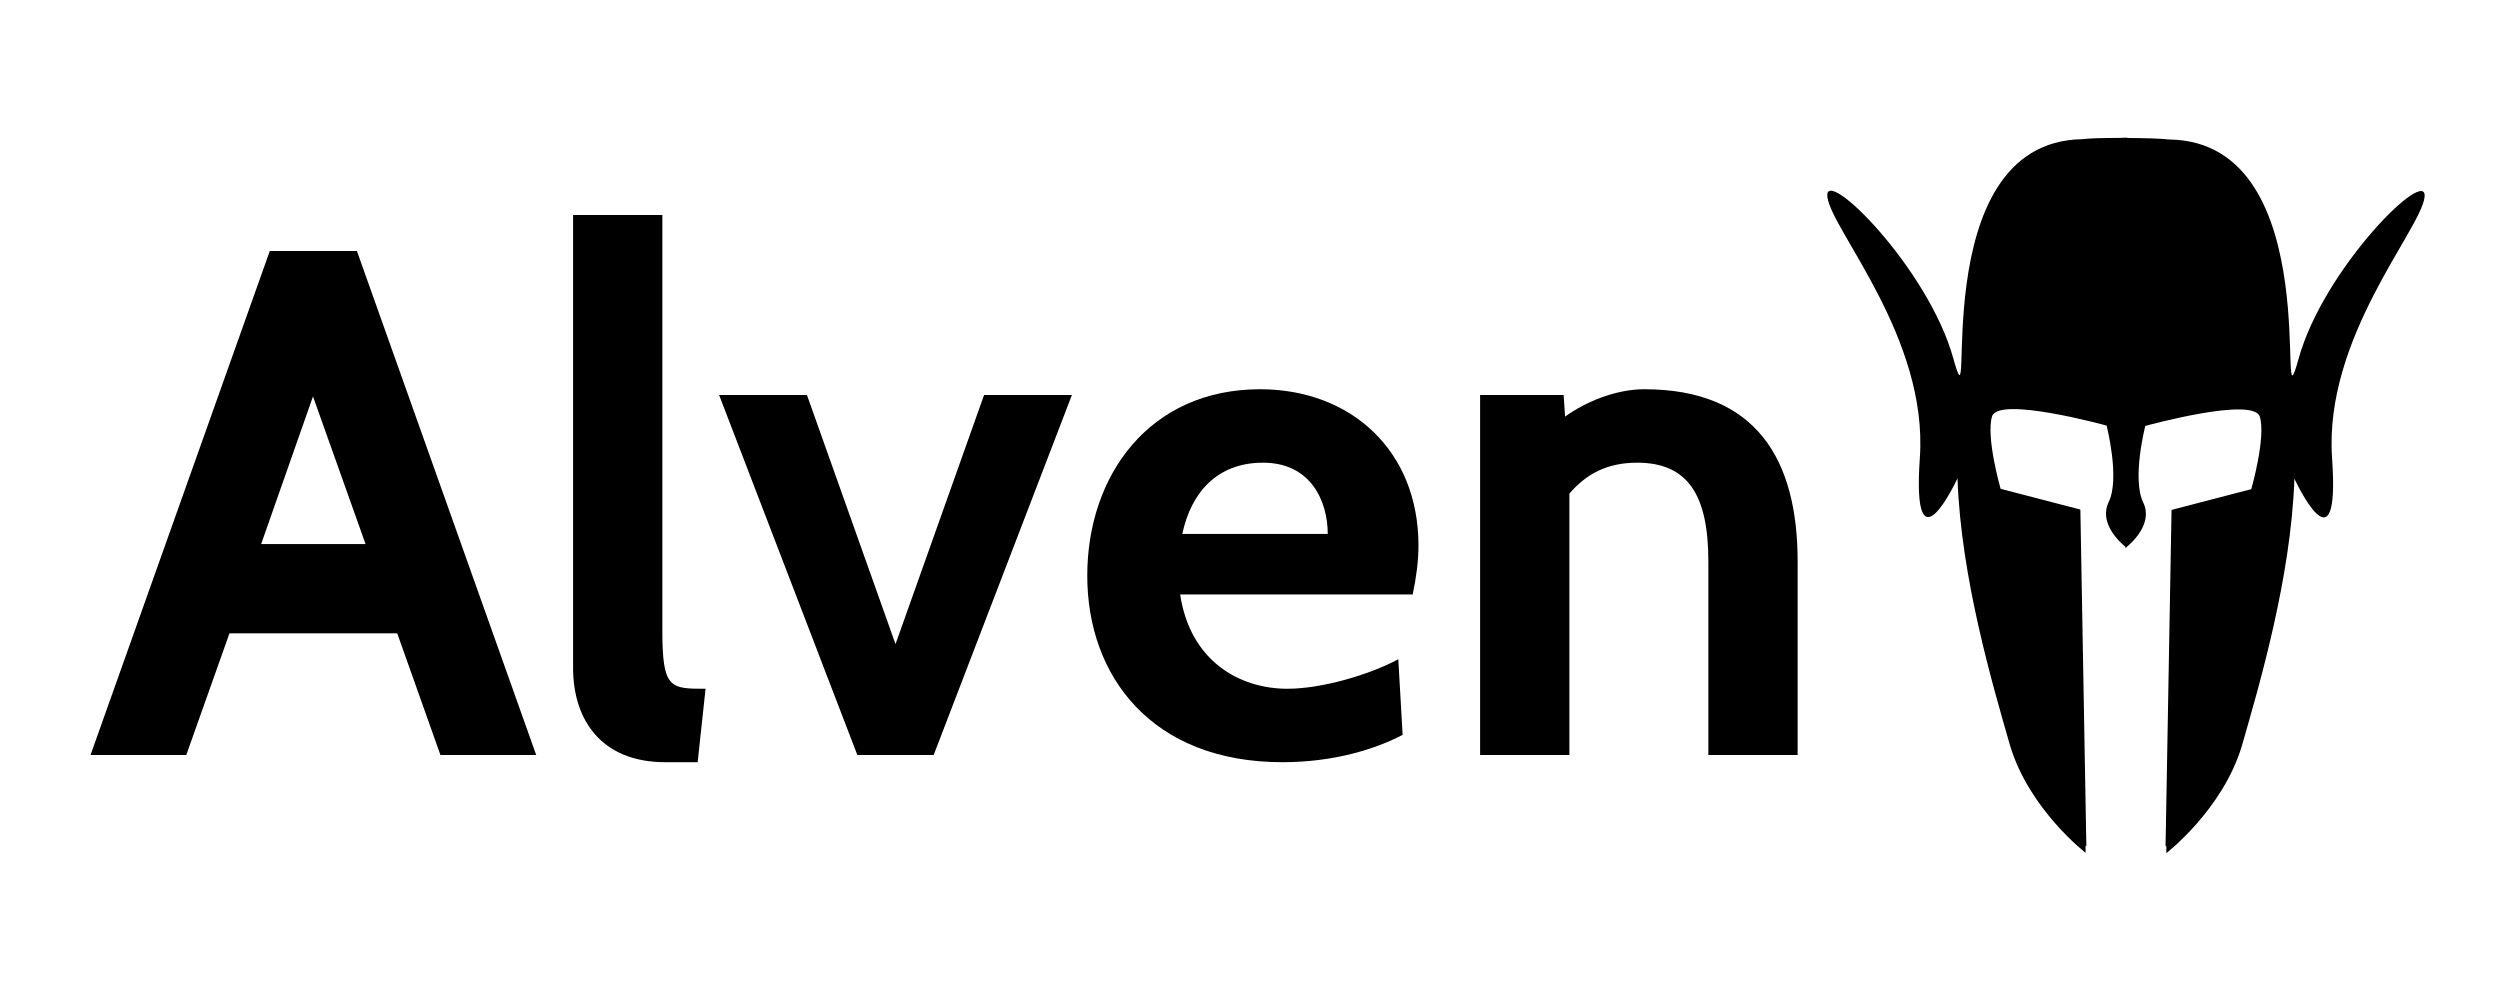
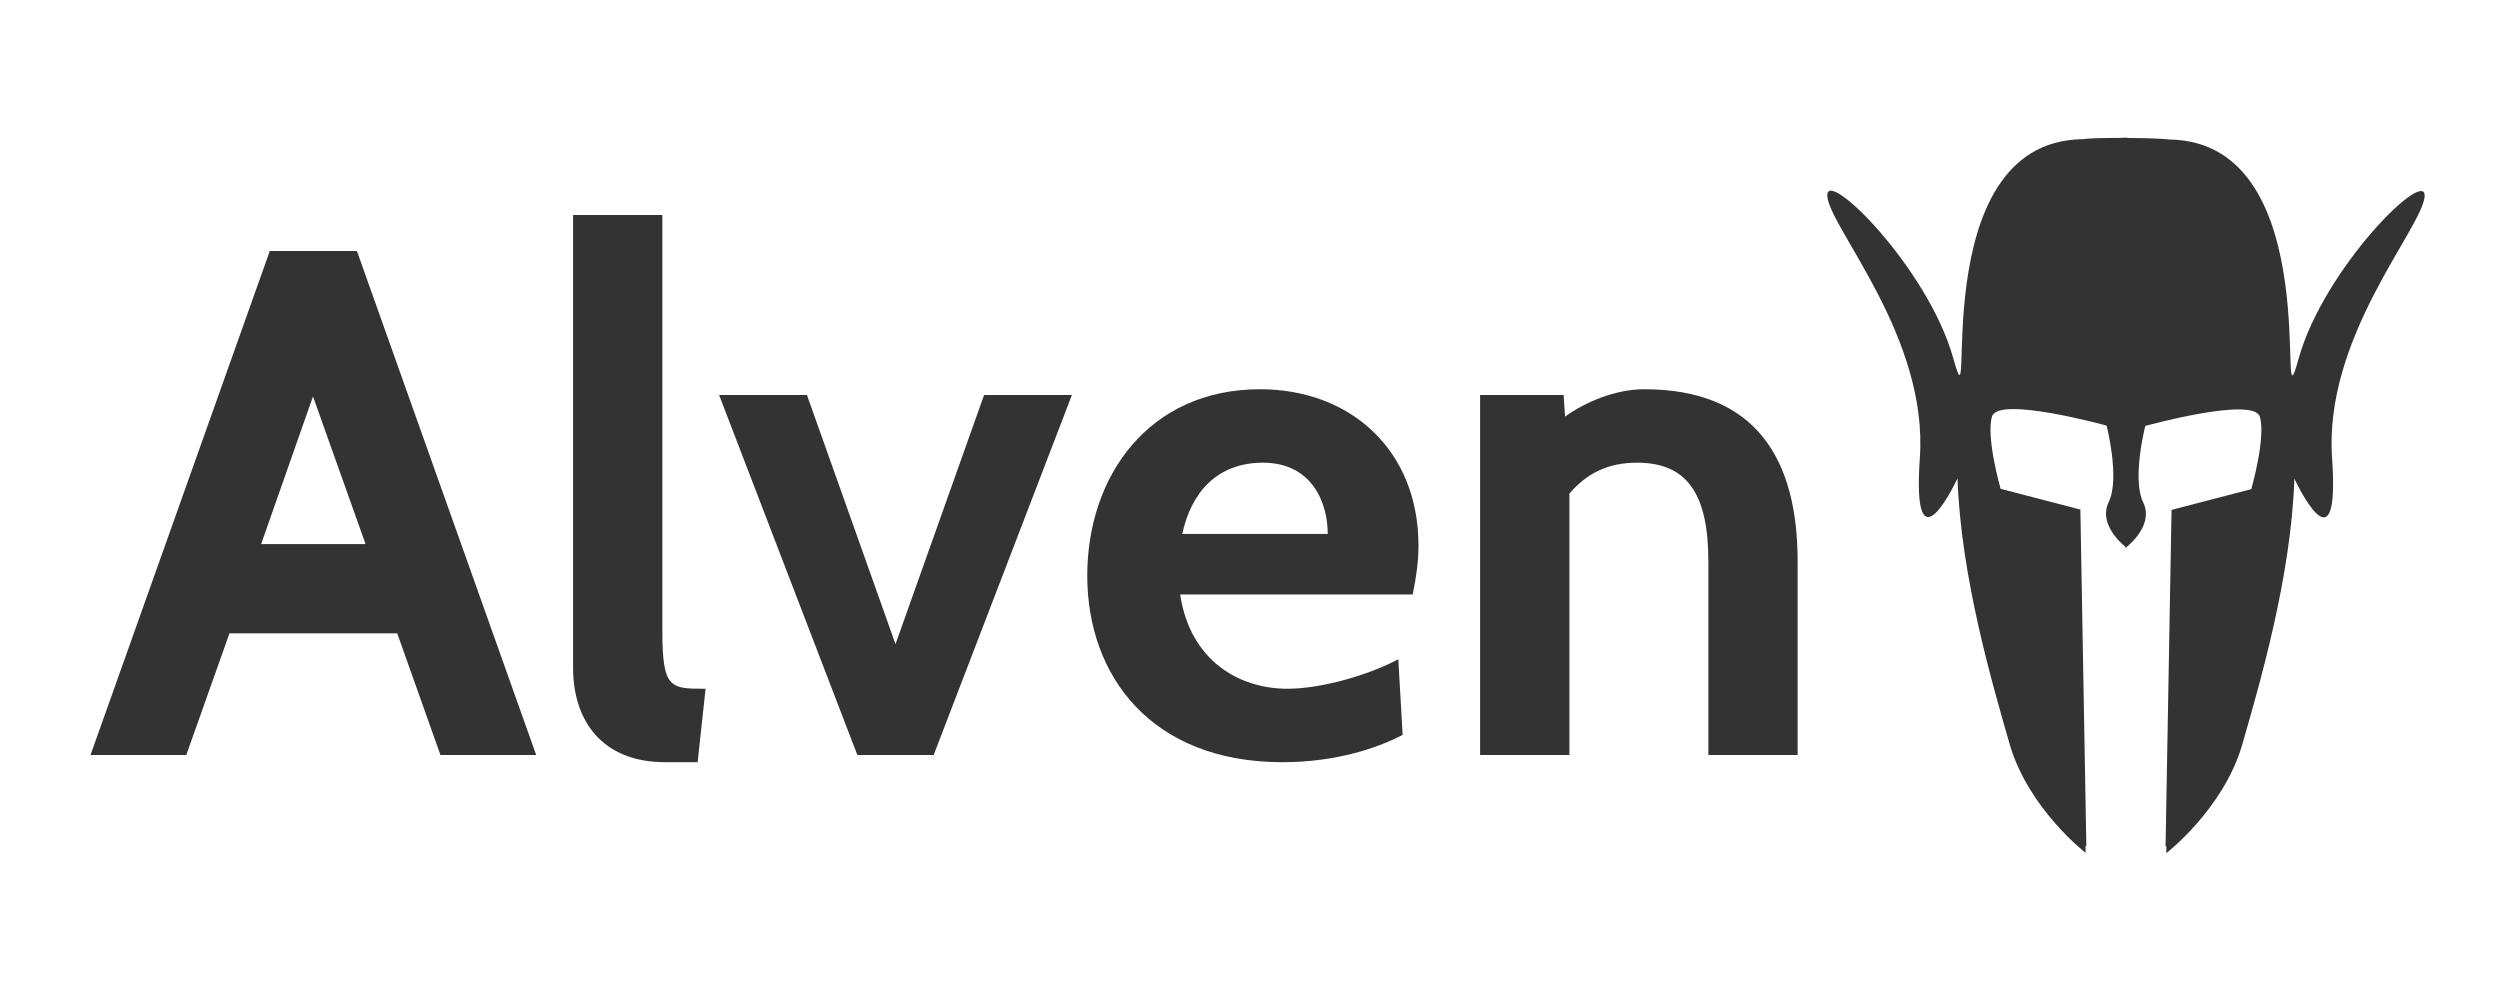
<svg xmlns="http://www.w3.org/2000/svg" width="500" height="200" id="svg3837" version="1.1">
  <defs id="defs3839" />
  <g id="layer3" transform="translate(-37.68671,28.25318)">
    <g transform="translate(-239.6425,-598.2777)" style="font-size:40px;font-style:normal;font-weight:normal;line-height:125%;letter-spacing:0px;word-spacing:0px;fill:#000000;fill-opacity:1;stroke:none;font-family:Sans" id="flowRoot3867">
-       <path d="m 384.568,721.025 -35.856,-100.8 -17.424,0 -35.856,100.8 19.152,0 8.64,-24.336 33.552,0 8.64,24.336 19.152,0 m -34.128,-42.192 -20.88,0 10.368,-29.52 10.512,29.52" style="font-size:144px;font-variant:normal;font-weight:bold;font-stretch:normal;font-family:Cabin;-inkscape-font-specification:Cabin Bold" id="path3081" />
-       <path d="m 418.442,707.777 c -7.056,0 -8.64,-10e-6 -8.64,-11.52 l 0,-83.232 -17.856,0 0,90.576 c 0,10.368 5.616,18.864 18.432,18.864 l 6.48,0 1.584,-14.688" style="font-size:144px;font-variant:normal;font-weight:bold;font-stretch:normal;font-family:Cabin;-inkscape-font-specification:Cabin Bold" id="path3083" />
-       <path d="m 491.711,649.025 -17.568,0 -17.712,49.824 -17.712,-49.824 -17.568,0 27.648,72 15.264,0 27.648,-72" style="font-size:144px;font-variant:normal;font-weight:bold;font-stretch:normal;font-family:Cabin;-inkscape-font-specification:Cabin Bold" id="path3085" />
-       <path d="m 559.87,688.913 c 0.72,-3.456 1.152,-6.624 1.152,-9.792 0,-19.008 -13.536,-31.248 -31.68,-31.248 -22.176,0 -34.56,17.28 -34.56,37.296 0,20.16 12.96,37.296 39.024,37.296 10.224,0 18.576,-2.592 24.048,-5.472 l -0.864,-15.12 c -5.904,3.168 -15.408,5.904 -22.176,5.904 -9.504,0 -19.44,-5.472 -21.456,-18.864 l 46.512,0 m -29.952,-26.352 c 9.648,0 12.96,7.776 12.96,14.256 l -29.088,0 c 1.728,-8.208 6.912,-14.256 16.128,-14.256" style="font-size:144px;font-variant:normal;font-weight:bold;font-stretch:normal;font-family:Cabin;-inkscape-font-specification:Cabin Bold" id="path3087" />
-       <path d="m 636.856,721.025 0,-38.736 c 0,-20.304 -8.208,-34.416 -30.672,-34.416 -5.616,0 -11.664,2.448 -15.84,5.472 l -0.288,-4.32 -16.704,0 0,72 17.856,0 0,-52.272 c 3.312,-3.888 7.488,-6.192 13.536,-6.192 10.08,0 14.256,6.336 14.256,19.728 l 0,38.736 17.856,0" style="font-size:144px;font-variant:normal;font-weight:bold;font-stretch:normal;font-family:Cabin;-inkscape-font-specification:Cabin Bold" id="path3089" />
+       <path d="m 384.568,721.025 -35.856,-100.8 -17.424,0 -35.856,100.8 19.152,0 8.64,-24.336 33.552,0 8.64,24.336 19.152,0 m -34.128,-42.192 -20.88,0 10.368,-29.52 10.512,29.52" style="font-size:144px;font-variant:normal;font-weight:bold;font-stretch:normal;font-family:Cabin;-inkscape-font-specification:Cabin Bold;fill:#333333;fill-opacity:1" id="path3081" />
+       <path d="m 418.442,707.777 c -7.056,0 -8.64,-10e-6 -8.64,-11.52 l 0,-83.232 -17.856,0 0,90.576 c 0,10.368 5.616,18.864 18.432,18.864 l 6.48,0 1.584,-14.688" style="font-size:144px;font-variant:normal;font-weight:bold;font-stretch:normal;font-family:Cabin;-inkscape-font-specification:Cabin Bold;fill:#333333;fill-opacity:1" id="path3083" />
+       <path d="m 491.711,649.025 -17.568,0 -17.712,49.824 -17.712,-49.824 -17.568,0 27.648,72 15.264,0 27.648,-72" style="font-size:144px;font-variant:normal;font-weight:bold;font-stretch:normal;font-family:Cabin;-inkscape-font-specification:Cabin Bold;fill:#333333;fill-opacity:1" id="path3085" />
+       <path d="m 559.87,688.913 c 0.72,-3.456 1.152,-6.624 1.152,-9.792 0,-19.008 -13.536,-31.248 -31.68,-31.248 -22.176,0 -34.56,17.28 -34.56,37.296 0,20.16 12.96,37.296 39.024,37.296 10.224,0 18.576,-2.592 24.048,-5.472 l -0.864,-15.12 c -5.904,3.168 -15.408,5.904 -22.176,5.904 -9.504,0 -19.44,-5.472 -21.456,-18.864 l 46.512,0 m -29.952,-26.352 c 9.648,0 12.96,7.776 12.96,14.256 l -29.088,0 c 1.728,-8.208 6.912,-14.256 16.128,-14.256" style="font-size:144px;font-variant:normal;font-weight:bold;font-stretch:normal;font-family:Cabin;-inkscape-font-specification:Cabin Bold;fill:#333333;fill-opacity:1" id="path3087" />
+       <path d="m 636.856,721.025 0,-38.736 c 0,-20.304 -8.208,-34.416 -30.672,-34.416 -5.616,0 -11.664,2.448 -15.84,5.472 l -0.288,-4.32 -16.704,0 0,72 17.856,0 0,-52.272 c 3.312,-3.888 7.488,-6.192 13.536,-6.192 10.08,0 14.256,6.336 14.256,19.728 l 0,38.736 17.856,0" style="font-size:144px;font-variant:normal;font-weight:bold;font-stretch:normal;font-family:Cabin;-inkscape-font-specification:Cabin Bold;fill:#333333;fill-opacity:1" id="path3089" />
    </g>
-     <path style="fill:#000000;fill-opacity:1;stroke:none" d="m 463.139,-0.726 -1.69,0.056 c -3.694,0.018 -5.714,0.063 -7.273,0.251 -32.309,0.479 -20.834,61.883 -25.82,43.87 -5.038,-18.203 -26.035,-38.921 -25.195,-32.301 0.84,6.619 20.175,28.174 18.496,52.169 -1.679,23.995 7.53,4.094 7.53,4.094 0.674,19.896 7.099,41.539 10.497,53.397 3.82,12.79 15.116,21.497 15.116,21.497 l 0,-1.433 c 0.037,0.023 0.111,0.079 0.156,0.106 l -1.194,-67.319 -15.953,-4.15 c 0,0 -2.972,-10.349 -1.712,-14.486 1.26,-4.137 22.908,1.841 22.908,1.841 0,0 2.727,10.548 0.418,15.306 -2.039,4.2 2.29,8.073 3.336,8.925 0,0.001 0,0.251 0,0.251 0,0 0.094,-0.069 0.162,-0.123 0.015,0.011 0.072,0.056 0.072,0.056 0,0 0,-0.117 0,-0.117 1.045,-0.852 5.374,-4.724 3.336,-8.925 -2.309,-4.758 0.418,-15.306 0.418,-15.306 0,0 21.649,-5.978 22.908,-1.841 1.26,4.137 -1.712,14.486 -1.712,14.486 l -15.947,4.15 -1.199,67.319 c 0.045,-0.027 0.119,-0.083 0.156,-0.106 l 0,1.433 c 0,0 11.301,-8.707 15.121,-21.497 3.398,-11.857 9.818,-33.5 10.492,-53.397 0,0 9.215,19.901 7.536,-4.094 -1.679,-23.995 17.651,-45.55 18.491,-52.169 0.84,-6.619 -20.157,14.098 -25.195,32.301 -4.986,18.014 6.489,-43.391 -25.82,-43.87 -1.532,-0.185 -4.82,-0.287 -8.439,-0.307 -1.8e-4,-0.006 3.6e-4,-0.063 0,-0.067 z" id="path2985-3" />
+     <path style="fill:#333333;fill-opacity:1;stroke:none" d="m 463.139,-0.726 -1.69,0.056 c -3.694,0.018 -5.714,0.063 -7.273,0.251 -32.309,0.479 -20.834,61.883 -25.82,43.87 -5.038,-18.203 -26.035,-38.921 -25.195,-32.301 0.84,6.619 20.175,28.174 18.496,52.169 -1.679,23.995 7.53,4.094 7.53,4.094 0.674,19.896 7.099,41.539 10.497,53.397 3.82,12.79 15.116,21.497 15.116,21.497 l 0,-1.433 c 0.037,0.023 0.111,0.079 0.156,0.106 l -1.194,-67.319 -15.953,-4.15 c 0,0 -2.972,-10.349 -1.712,-14.486 1.26,-4.137 22.908,1.841 22.908,1.841 0,0 2.727,10.548 0.418,15.306 -2.039,4.2 2.29,8.073 3.336,8.925 0,0.001 0,0.251 0,0.251 0,0 0.094,-0.069 0.162,-0.123 0.015,0.011 0.072,0.056 0.072,0.056 0,0 0,-0.117 0,-0.117 1.045,-0.852 5.374,-4.724 3.336,-8.925 -2.309,-4.758 0.418,-15.306 0.418,-15.306 0,0 21.649,-5.978 22.908,-1.841 1.26,4.137 -1.712,14.486 -1.712,14.486 l -15.947,4.15 -1.199,67.319 c 0.045,-0.027 0.119,-0.083 0.156,-0.106 l 0,1.433 c 0,0 11.301,-8.707 15.121,-21.497 3.398,-11.857 9.818,-33.5 10.492,-53.397 0,0 9.215,19.901 7.536,-4.094 -1.679,-23.995 17.651,-45.55 18.491,-52.169 0.84,-6.619 -20.157,14.098 -25.195,32.301 -4.986,18.014 6.489,-43.391 -25.82,-43.87 -1.532,-0.185 -4.82,-0.287 -8.439,-0.307 -1.8e-4,-0.006 3.6e-4,-0.063 0,-0.067 z" id="path2985-3" />
  </g>
</svg>
